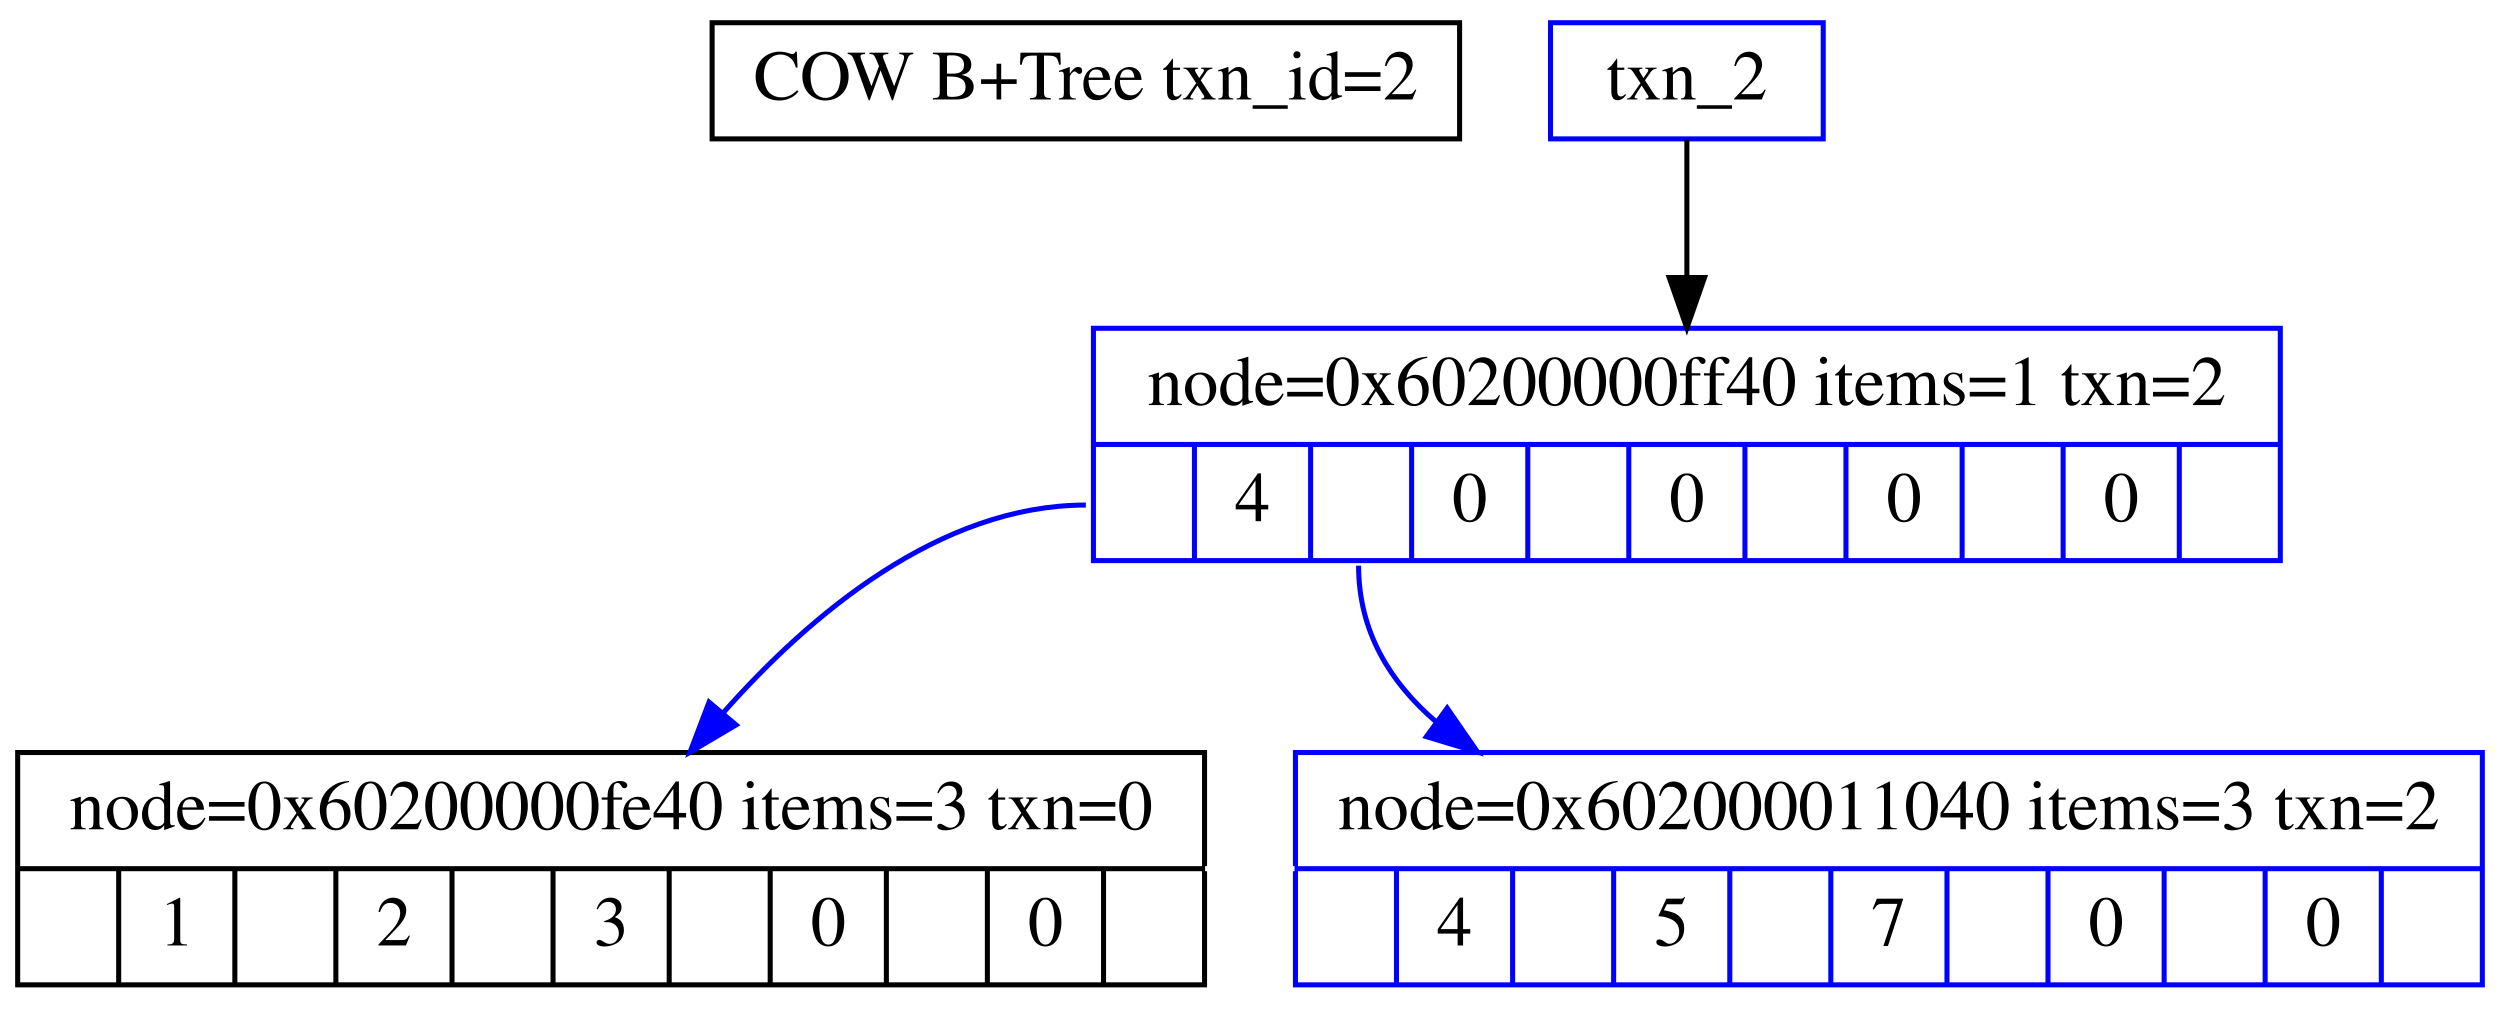
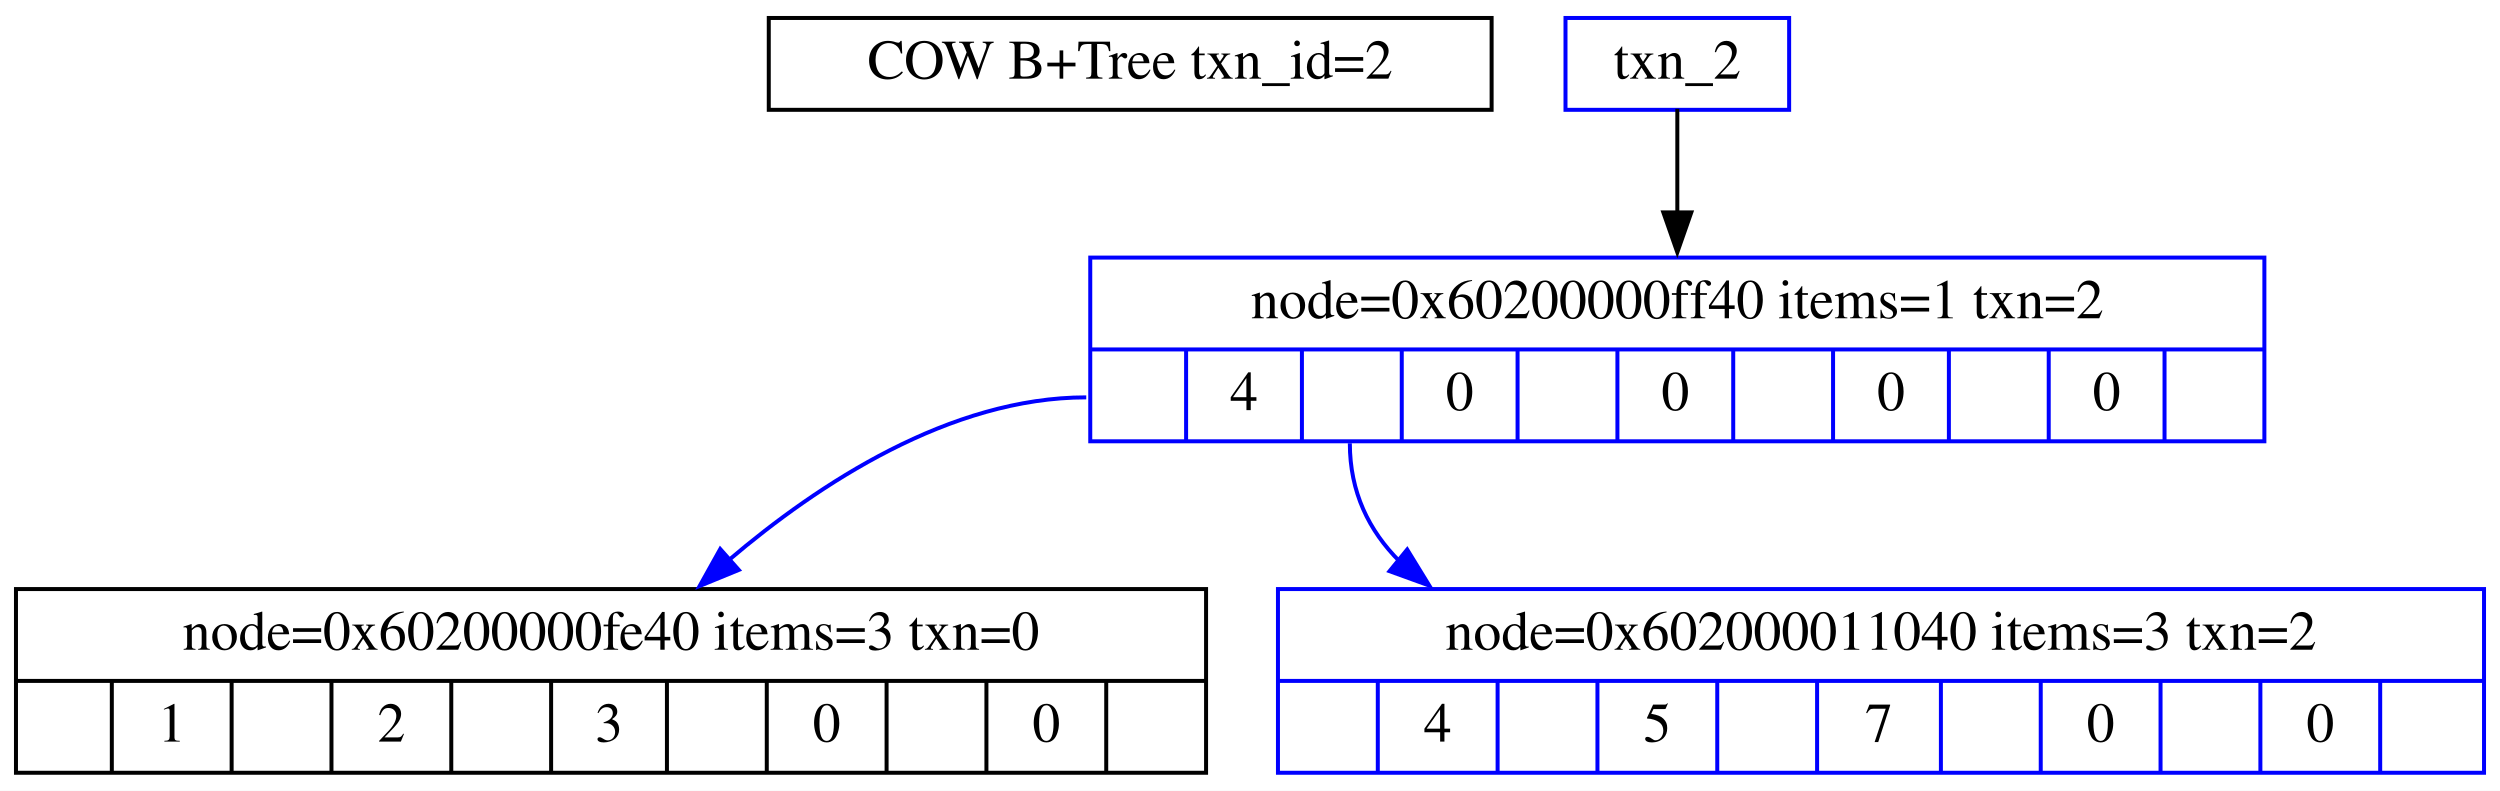
- <svg xmlns="http://www.w3.org/2000/svg" width="495pt" height="200pt" viewBox="0.00 0.00 495.00 200.00">
-   <g id="graph0" class="graph" transform="scale(1 1) rotate(0) translate(4 196)">
-     <polygon fill="white" stroke="white" points="-4,5 -4,-196 492,-196 492,5 -4,5" />
+ <svg xmlns="http://www.w3.org/2000/svg" width="626pt" height="198pt" viewBox="0.00 0.00 626.00 198.00">
+   <g id="graph0" class="graph" transform="scale(1 1) rotate(0) translate(4 194)">
+     <polygon fill="white" stroke="none" points="-4,4 -4,-194 622,-194 622,4 -4,4" />
    <g id="node1" class="node">
-       <polygon fill="none" stroke="black" points="137,-168.5 137,-191.5 285,-191.5 285,-168.5 137,-168.5" />
-       <text text-anchor="middle" x="211" y="-176.3" font-family="Times,serif" font-size="14.00">COW B+Tree txn_id=2</text>
+       <polygon fill="none" stroke="black" points="188.5,-166.5 188.5,-189.5 369.5,-189.5 369.5,-166.5 188.5,-166.5" />
+       <text text-anchor="middle" x="279" y="-174.3" font-family="Times,serif" font-size="14.00">COW B+Tree txn_id=2</text>
    </g>
    <g id="node2" class="node">
-       <polygon fill="none" stroke="blue" points="303,-168.5 303,-191.5 357,-191.5 357,-168.5 303,-168.5" />
-       <text text-anchor="middle" x="330" y="-176.3" font-family="Times,serif" font-size="14.00">txn_2</text>
+       <polygon fill="none" stroke="blue" points="388,-166.5 388,-189.5 444,-189.5 444,-166.5 388,-166.5" />
+       <text text-anchor="middle" x="416" y="-174.3" font-family="Times,serif" font-size="14.00">txn_2</text>
    </g>
    <g id="node3" class="node">
-       <polygon fill="none" stroke="blue" points="212.5,-85 212.5,-131 447.5,-131 447.5,-85 212.5,-85" />
-       <text text-anchor="middle" x="330" y="-115.8" font-family="Times,serif" font-size="14.00">node=0x60200000ff40 items=1 txn=2</text>
-       <polyline fill="none" stroke="blue" points="212.5,-108 447.5,-108 " />
-       <text text-anchor="middle" x="222.5" y="-92.8" font-family="Times,serif" font-size="14.00"> </text>
-       <polyline fill="none" stroke="blue" points="232.5,-85 232.5,-108 " />
-       <text text-anchor="middle" x="244" y="-92.8" font-family="Times,serif" font-size="14.00">4</text>
-       <polyline fill="none" stroke="blue" points="255.5,-85 255.5,-108 " />
-       <text text-anchor="middle" x="265.5" y="-92.8" font-family="Times,serif" font-size="14.00"> </text>
-       <polyline fill="none" stroke="blue" points="275.5,-85 275.5,-108 " />
-       <text text-anchor="middle" x="287" y="-92.8" font-family="Times,serif" font-size="14.00">0</text>
-       <polyline fill="none" stroke="blue" points="298.5,-85 298.5,-108 " />
-       <text text-anchor="middle" x="308.5" y="-92.8" font-family="Times,serif" font-size="14.00"> </text>
-       <polyline fill="none" stroke="blue" points="318.5,-85 318.5,-108 " />
-       <text text-anchor="middle" x="330" y="-92.8" font-family="Times,serif" font-size="14.00">0</text>
-       <polyline fill="none" stroke="blue" points="341.5,-85 341.5,-108 " />
-       <text text-anchor="middle" x="351.5" y="-92.8" font-family="Times,serif" font-size="14.00"> </text>
-       <polyline fill="none" stroke="blue" points="361.5,-85 361.5,-108 " />
-       <text text-anchor="middle" x="373" y="-92.8" font-family="Times,serif" font-size="14.00">0</text>
-       <polyline fill="none" stroke="blue" points="384.5,-85 384.5,-108 " />
-       <text text-anchor="middle" x="394.5" y="-92.8" font-family="Times,serif" font-size="14.00"> </text>
-       <polyline fill="none" stroke="blue" points="404.5,-85 404.5,-108 " />
-       <text text-anchor="middle" x="416" y="-92.8" font-family="Times,serif" font-size="14.00">0</text>
-       <polyline fill="none" stroke="blue" points="427.5,-85 427.5,-108 " />
-       <text text-anchor="middle" x="437.5" y="-92.8" font-family="Times,serif" font-size="14.00"> </text>
+       <polygon fill="none" stroke="blue" points="269,-83.5 269,-129.5 563,-129.5 563,-83.5 269,-83.5" />
+       <text text-anchor="middle" x="416" y="-114.3" font-family="Times,serif" font-size="14.00">node=0x60200000ff40 items=1 txn=2</text>
+       <polyline fill="none" stroke="blue" points="269,-106.5 563,-106.5" />
+       <text text-anchor="middle" x="281" y="-91.3" font-family="Times,serif" font-size="14.00"> </text>
+       <polyline fill="none" stroke="blue" points="293,-83.5 293,-106.5" />
+       <text text-anchor="middle" x="307.5" y="-91.3" font-family="Times,serif" font-size="14.00">4</text>
+       <polyline fill="none" stroke="blue" points="322,-83.5 322,-106.5" />
+       <text text-anchor="middle" x="334.5" y="-91.3" font-family="Times,serif" font-size="14.00"> </text>
+       <polyline fill="none" stroke="blue" points="347,-83.5 347,-106.5" />
+       <text text-anchor="middle" x="361.5" y="-91.3" font-family="Times,serif" font-size="14.00">0</text>
+       <polyline fill="none" stroke="blue" points="376,-83.5 376,-106.5" />
+       <text text-anchor="middle" x="388.5" y="-91.3" font-family="Times,serif" font-size="14.00"> </text>
+       <polyline fill="none" stroke="blue" points="401,-83.5 401,-106.5" />
+       <text text-anchor="middle" x="415.5" y="-91.3" font-family="Times,serif" font-size="14.00">0</text>
+       <polyline fill="none" stroke="blue" points="430,-83.5 430,-106.5" />
+       <text text-anchor="middle" x="442.5" y="-91.3" font-family="Times,serif" font-size="14.00"> </text>
+       <polyline fill="none" stroke="blue" points="455,-83.5 455,-106.5" />
+       <text text-anchor="middle" x="469.5" y="-91.3" font-family="Times,serif" font-size="14.00">0</text>
+       <polyline fill="none" stroke="blue" points="484,-83.5 484,-106.5" />
+       <text text-anchor="middle" x="496.5" y="-91.3" font-family="Times,serif" font-size="14.00"> </text>
+       <polyline fill="none" stroke="blue" points="509,-83.5 509,-106.5" />
+       <text text-anchor="middle" x="523.5" y="-91.3" font-family="Times,serif" font-size="14.00">0</text>
+       <polyline fill="none" stroke="blue" points="538,-83.5 538,-106.5" />
+       <text text-anchor="middle" x="550.5" y="-91.3" font-family="Times,serif" font-size="14.00"> </text>
    </g>
    <g id="edge1" class="edge">
-       <path fill="none" stroke="black" d="M330,-168.369C330,-161.045 330,-150.895 330,-141.058" />
-       <polygon fill="black" stroke="black" points="333.5,-141.051 330,-131.051 326.5,-141.051 333.5,-141.051" />
+       <path fill="none" stroke="black" d="M416,-166.75C416,-159.77 416,-150.1 416,-140.61" />
+       <polygon fill="black" stroke="black" points="419.5,-140.81 416,-130.81 412.5,-140.81 419.5,-140.81" />
    </g>
    <g id="node4" class="node">
-       <polygon fill="none" stroke="black" points="-0.5,-1 -0.5,-47 234.5,-47 234.5,-1 -0.5,-1" />
-       <text text-anchor="middle" x="117" y="-31.8" font-family="Times,serif" font-size="14.00">node=0x60200000fe40 items=3 txn=0</text>
-       <polyline fill="none" stroke="black" points="-0.5,-24 234.5,-24 " />
-       <text text-anchor="middle" x="9.5" y="-8.8" font-family="Times,serif" font-size="14.00"> </text>
-       <polyline fill="none" stroke="black" points="19.5,-1 19.5,-24 " />
-       <text text-anchor="middle" x="31" y="-8.8" font-family="Times,serif" font-size="14.00">1</text>
-       <polyline fill="none" stroke="black" points="42.5,-1 42.5,-24 " />
-       <text text-anchor="middle" x="52.5" y="-8.8" font-family="Times,serif" font-size="14.00"> </text>
-       <polyline fill="none" stroke="black" points="62.5,-1 62.5,-24 " />
-       <text text-anchor="middle" x="74" y="-8.8" font-family="Times,serif" font-size="14.00">2</text>
-       <polyline fill="none" stroke="black" points="85.5,-1 85.5,-24 " />
-       <text text-anchor="middle" x="95.5" y="-8.8" font-family="Times,serif" font-size="14.00"> </text>
-       <polyline fill="none" stroke="black" points="105.5,-1 105.5,-24 " />
-       <text text-anchor="middle" x="117" y="-8.8" font-family="Times,serif" font-size="14.00">3</text>
-       <polyline fill="none" stroke="black" points="128.5,-1 128.5,-24 " />
-       <text text-anchor="middle" x="138.5" y="-8.8" font-family="Times,serif" font-size="14.00"> </text>
-       <polyline fill="none" stroke="black" points="148.5,-1 148.5,-24 " />
-       <text text-anchor="middle" x="160" y="-8.8" font-family="Times,serif" font-size="14.00">0</text>
-       <polyline fill="none" stroke="black" points="171.5,-1 171.5,-24 " />
-       <text text-anchor="middle" x="181.5" y="-8.8" font-family="Times,serif" font-size="14.00"> </text>
-       <polyline fill="none" stroke="black" points="191.5,-1 191.5,-24 " />
-       <text text-anchor="middle" x="203" y="-8.8" font-family="Times,serif" font-size="14.00">0</text>
-       <polyline fill="none" stroke="black" points="214.5,-1 214.5,-24 " />
-       <text text-anchor="middle" x="224.5" y="-8.8" font-family="Times,serif" font-size="14.00"> </text>
+       <polygon fill="none" stroke="black" points="0,-0.5 0,-46.5 298,-46.5 298,-0.5 0,-0.5" />
+       <text text-anchor="middle" x="149" y="-31.3" font-family="Times,serif" font-size="14.00">node=0x60200000fe40 items=3 txn=0</text>
+       <polyline fill="none" stroke="black" points="0,-23.5 298,-23.5" />
+       <text text-anchor="middle" x="12" y="-8.3" font-family="Times,serif" font-size="14.00"> </text>
+       <polyline fill="none" stroke="black" points="24,-0.5 24,-23.5" />
+       <text text-anchor="middle" x="39" y="-8.3" font-family="Times,serif" font-size="14.00">1</text>
+       <polyline fill="none" stroke="black" points="54,-0.5 54,-23.5" />
+       <text text-anchor="middle" x="66.5" y="-8.3" font-family="Times,serif" font-size="14.00"> </text>
+       <polyline fill="none" stroke="black" points="79,-0.5 79,-23.5" />
+       <text text-anchor="middle" x="94" y="-8.3" font-family="Times,serif" font-size="14.00">2</text>
+       <polyline fill="none" stroke="black" points="109,-0.5 109,-23.5" />
+       <text text-anchor="middle" x="121.5" y="-8.3" font-family="Times,serif" font-size="14.00"> </text>
+       <polyline fill="none" stroke="black" points="134,-0.5 134,-23.5" />
+       <text text-anchor="middle" x="148.5" y="-8.3" font-family="Times,serif" font-size="14.00">3</text>
+       <polyline fill="none" stroke="black" points="163,-0.5 163,-23.5" />
+       <text text-anchor="middle" x="175.5" y="-8.3" font-family="Times,serif" font-size="14.00"> </text>
+       <polyline fill="none" stroke="black" points="188,-0.5 188,-23.5" />
+       <text text-anchor="middle" x="203" y="-8.3" font-family="Times,serif" font-size="14.00">0</text>
+       <polyline fill="none" stroke="black" points="218,-0.5 218,-23.5" />
+       <text text-anchor="middle" x="230.5" y="-8.3" font-family="Times,serif" font-size="14.00"> </text>
+       <polyline fill="none" stroke="black" points="243,-0.5 243,-23.5" />
+       <text text-anchor="middle" x="258" y="-8.3" font-family="Times,serif" font-size="14.00">0</text>
+       <polyline fill="none" stroke="black" points="273,-0.5 273,-23.5" />
+       <text text-anchor="middle" x="285.5" y="-8.3" font-family="Times,serif" font-size="14.00"> </text>
    </g>
    <g id="edge2" class="edge">
-       <path fill="none" stroke="blue" d="M211,-96C182.06,-96 156.393,-74.307 139.223,-54.903" />
-       <polygon fill="blue" stroke="blue" points="141.746,-52.465 132.624,-47.076 136.394,-56.977 141.746,-52.465" />
+       <path fill="none" stroke="blue" d="M268,-94.5C233.93,-94.5 201.01,-72.92 178.47,-53.73" />
+       <polygon fill="blue" stroke="blue" points="180.99,-51.29 171.19,-47.27 176.35,-56.52 180.99,-51.29" />
    </g>
    <g id="node5" class="node">
-       <polygon fill="none" stroke="blue" points="252.5,-1 252.5,-47 487.5,-47 487.5,-1 252.5,-1" />
-       <text text-anchor="middle" x="370" y="-31.8" font-family="Times,serif" font-size="14.00">node=0x602000011040 items=3 txn=2</text>
-       <polyline fill="none" stroke="blue" points="252.5,-24 487.5,-24 " />
-       <text text-anchor="middle" x="262.5" y="-8.8" font-family="Times,serif" font-size="14.00"> </text>
-       <polyline fill="none" stroke="blue" points="272.5,-1 272.5,-24 " />
-       <text text-anchor="middle" x="284" y="-8.8" font-family="Times,serif" font-size="14.00">4</text>
-       <polyline fill="none" stroke="blue" points="295.5,-1 295.5,-24 " />
-       <text text-anchor="middle" x="305.5" y="-8.8" font-family="Times,serif" font-size="14.00"> </text>
-       <polyline fill="none" stroke="blue" points="315.5,-1 315.5,-24 " />
-       <text text-anchor="middle" x="327" y="-8.8" font-family="Times,serif" font-size="14.00">5</text>
-       <polyline fill="none" stroke="blue" points="338.5,-1 338.5,-24 " />
-       <text text-anchor="middle" x="348.5" y="-8.8" font-family="Times,serif" font-size="14.00"> </text>
-       <polyline fill="none" stroke="blue" points="358.5,-1 358.5,-24 " />
-       <text text-anchor="middle" x="370" y="-8.8" font-family="Times,serif" font-size="14.00">7</text>
-       <polyline fill="none" stroke="blue" points="381.5,-1 381.5,-24 " />
-       <text text-anchor="middle" x="391.5" y="-8.8" font-family="Times,serif" font-size="14.00"> </text>
-       <polyline fill="none" stroke="blue" points="401.5,-1 401.5,-24 " />
-       <text text-anchor="middle" x="413" y="-8.8" font-family="Times,serif" font-size="14.00">0</text>
-       <polyline fill="none" stroke="blue" points="424.5,-1 424.5,-24 " />
-       <text text-anchor="middle" x="434.5" y="-8.8" font-family="Times,serif" font-size="14.00"> </text>
-       <polyline fill="none" stroke="blue" points="444.5,-1 444.5,-24 " />
-       <text text-anchor="middle" x="456" y="-8.8" font-family="Times,serif" font-size="14.00">0</text>
-       <polyline fill="none" stroke="blue" points="467.5,-1 467.5,-24 " />
-       <text text-anchor="middle" x="477.5" y="-8.8" font-family="Times,serif" font-size="14.00"> </text>
+       <polygon fill="none" stroke="blue" points="316,-0.5 316,-46.5 618,-46.5 618,-0.5 316,-0.5" />
+       <text text-anchor="middle" x="467" y="-31.3" font-family="Times,serif" font-size="14.00">node=0x602000011040 items=3 txn=2</text>
+       <polyline fill="none" stroke="blue" points="316,-23.5 618,-23.5" />
+       <text text-anchor="middle" x="328.5" y="-8.3" font-family="Times,serif" font-size="14.00"> </text>
+       <polyline fill="none" stroke="blue" points="341,-0.5 341,-23.5" />
+       <text text-anchor="middle" x="356" y="-8.3" font-family="Times,serif" font-size="14.00">4</text>
+       <polyline fill="none" stroke="blue" points="371,-0.5 371,-23.5" />
+       <text text-anchor="middle" x="383.5" y="-8.3" font-family="Times,serif" font-size="14.00"> </text>
+       <polyline fill="none" stroke="blue" points="396,-0.5 396,-23.5" />
+       <text text-anchor="middle" x="411" y="-8.3" font-family="Times,serif" font-size="14.00">5</text>
+       <polyline fill="none" stroke="blue" points="426,-0.5 426,-23.5" />
+       <text text-anchor="middle" x="438.5" y="-8.3" font-family="Times,serif" font-size="14.00"> </text>
+       <polyline fill="none" stroke="blue" points="451,-0.5 451,-23.5" />
+       <text text-anchor="middle" x="466.5" y="-8.3" font-family="Times,serif" font-size="14.00">7</text>
+       <polyline fill="none" stroke="blue" points="482,-0.5 482,-23.5" />
+       <text text-anchor="middle" x="494.5" y="-8.3" font-family="Times,serif" font-size="14.00"> </text>
+       <polyline fill="none" stroke="blue" points="507,-0.5 507,-23.5" />
+       <text text-anchor="middle" x="522" y="-8.3" font-family="Times,serif" font-size="14.00">0</text>
+       <polyline fill="none" stroke="blue" points="537,-0.5 537,-23.5" />
+       <text text-anchor="middle" x="549.5" y="-8.3" font-family="Times,serif" font-size="14.00"> </text>
+       <polyline fill="none" stroke="blue" points="562,-0.5 562,-23.5" />
+       <text text-anchor="middle" x="577" y="-8.3" font-family="Times,serif" font-size="14.00">0</text>
+       <polyline fill="none" stroke="blue" points="592,-0.5 592,-23.5" />
+       <text text-anchor="middle" x="605" y="-8.3" font-family="Times,serif" font-size="14.00"> </text>
    </g>
    <g id="edge3" class="edge">
-       <path fill="none" stroke="blue" d="M265,-84C265,-71.048 271.147,-60.91 280.467,-52.982" />
-       <polygon fill="blue" stroke="blue" points="282.54,-55.802 288.564,-47.086 278.42,-50.143 282.54,-55.802" />
-     </g>
-     <g id="edge4" class="edge">
-       <path fill="none" stroke="white" d="M234.605,-24C240.511,-24 246.417,-24 252.323,-24" />
+       <path fill="none" stroke="blue" d="M334,-83C334,-70.8 338.75,-61.12 346.45,-53.44" />
+       <polygon fill="blue" stroke="blue" points="348.36,-56.4 353.9,-47.37 343.94,-50.98 348.36,-56.4" />
    </g>
  </g>
</svg>
